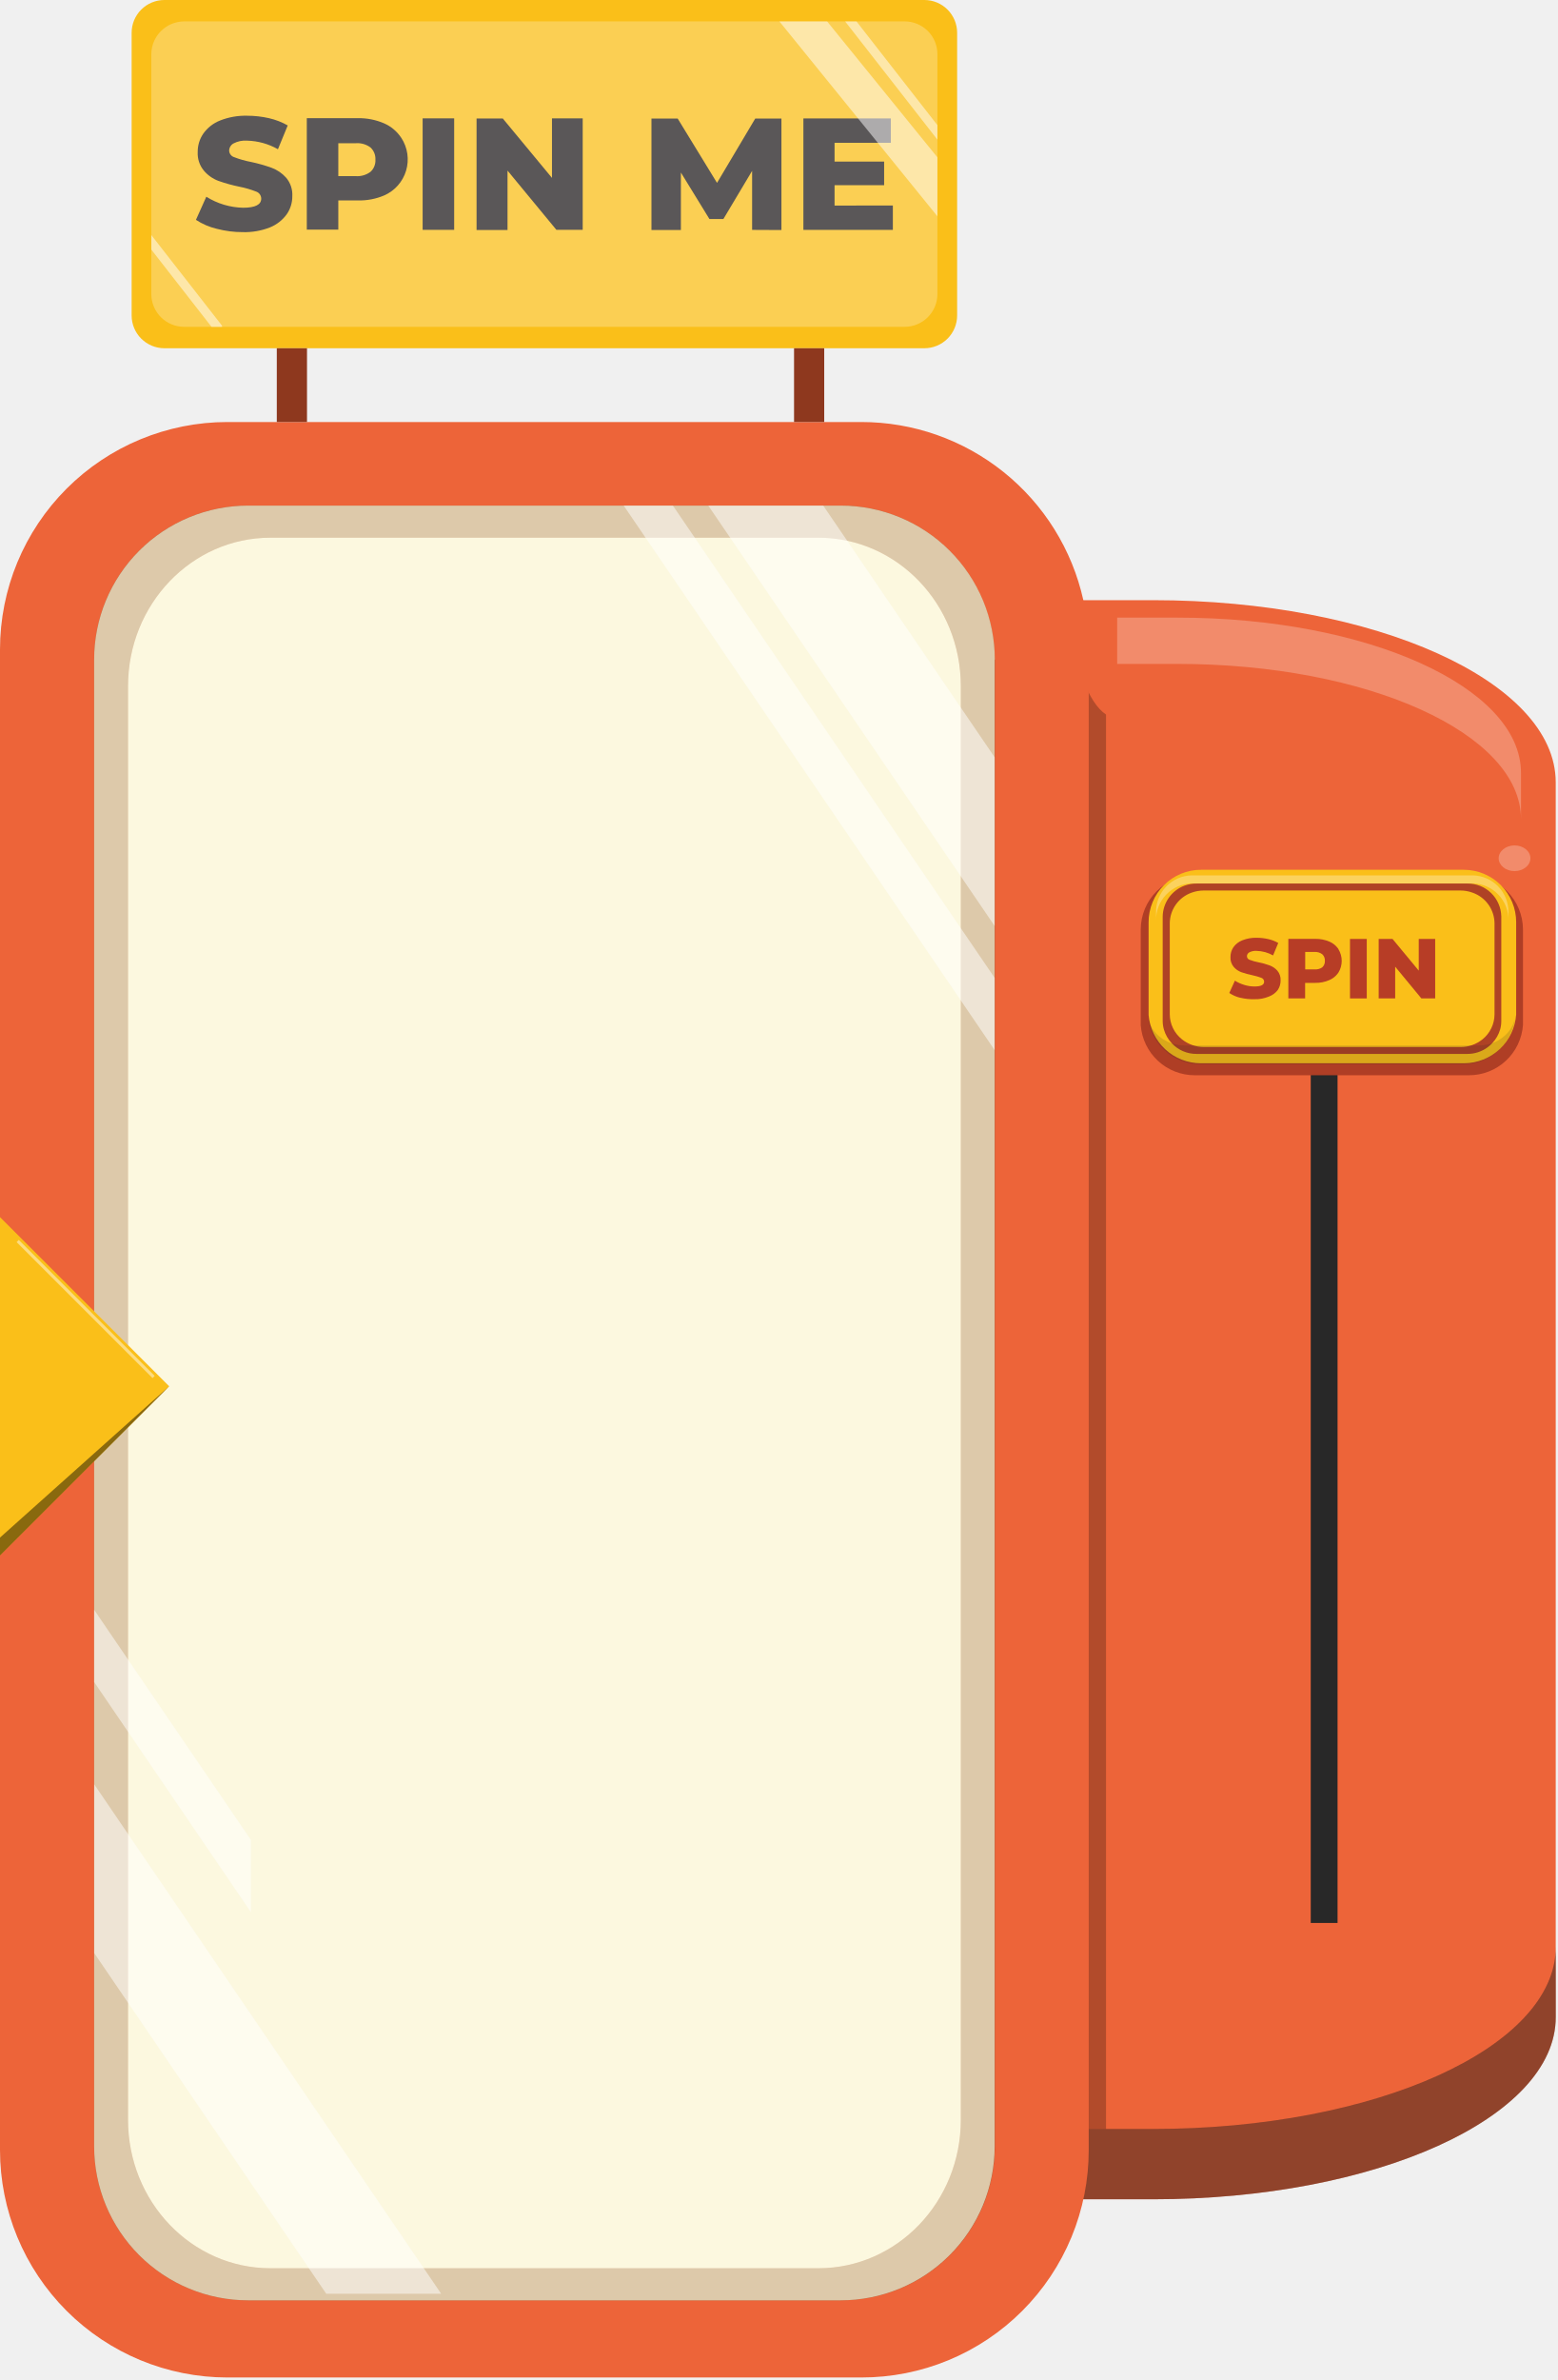
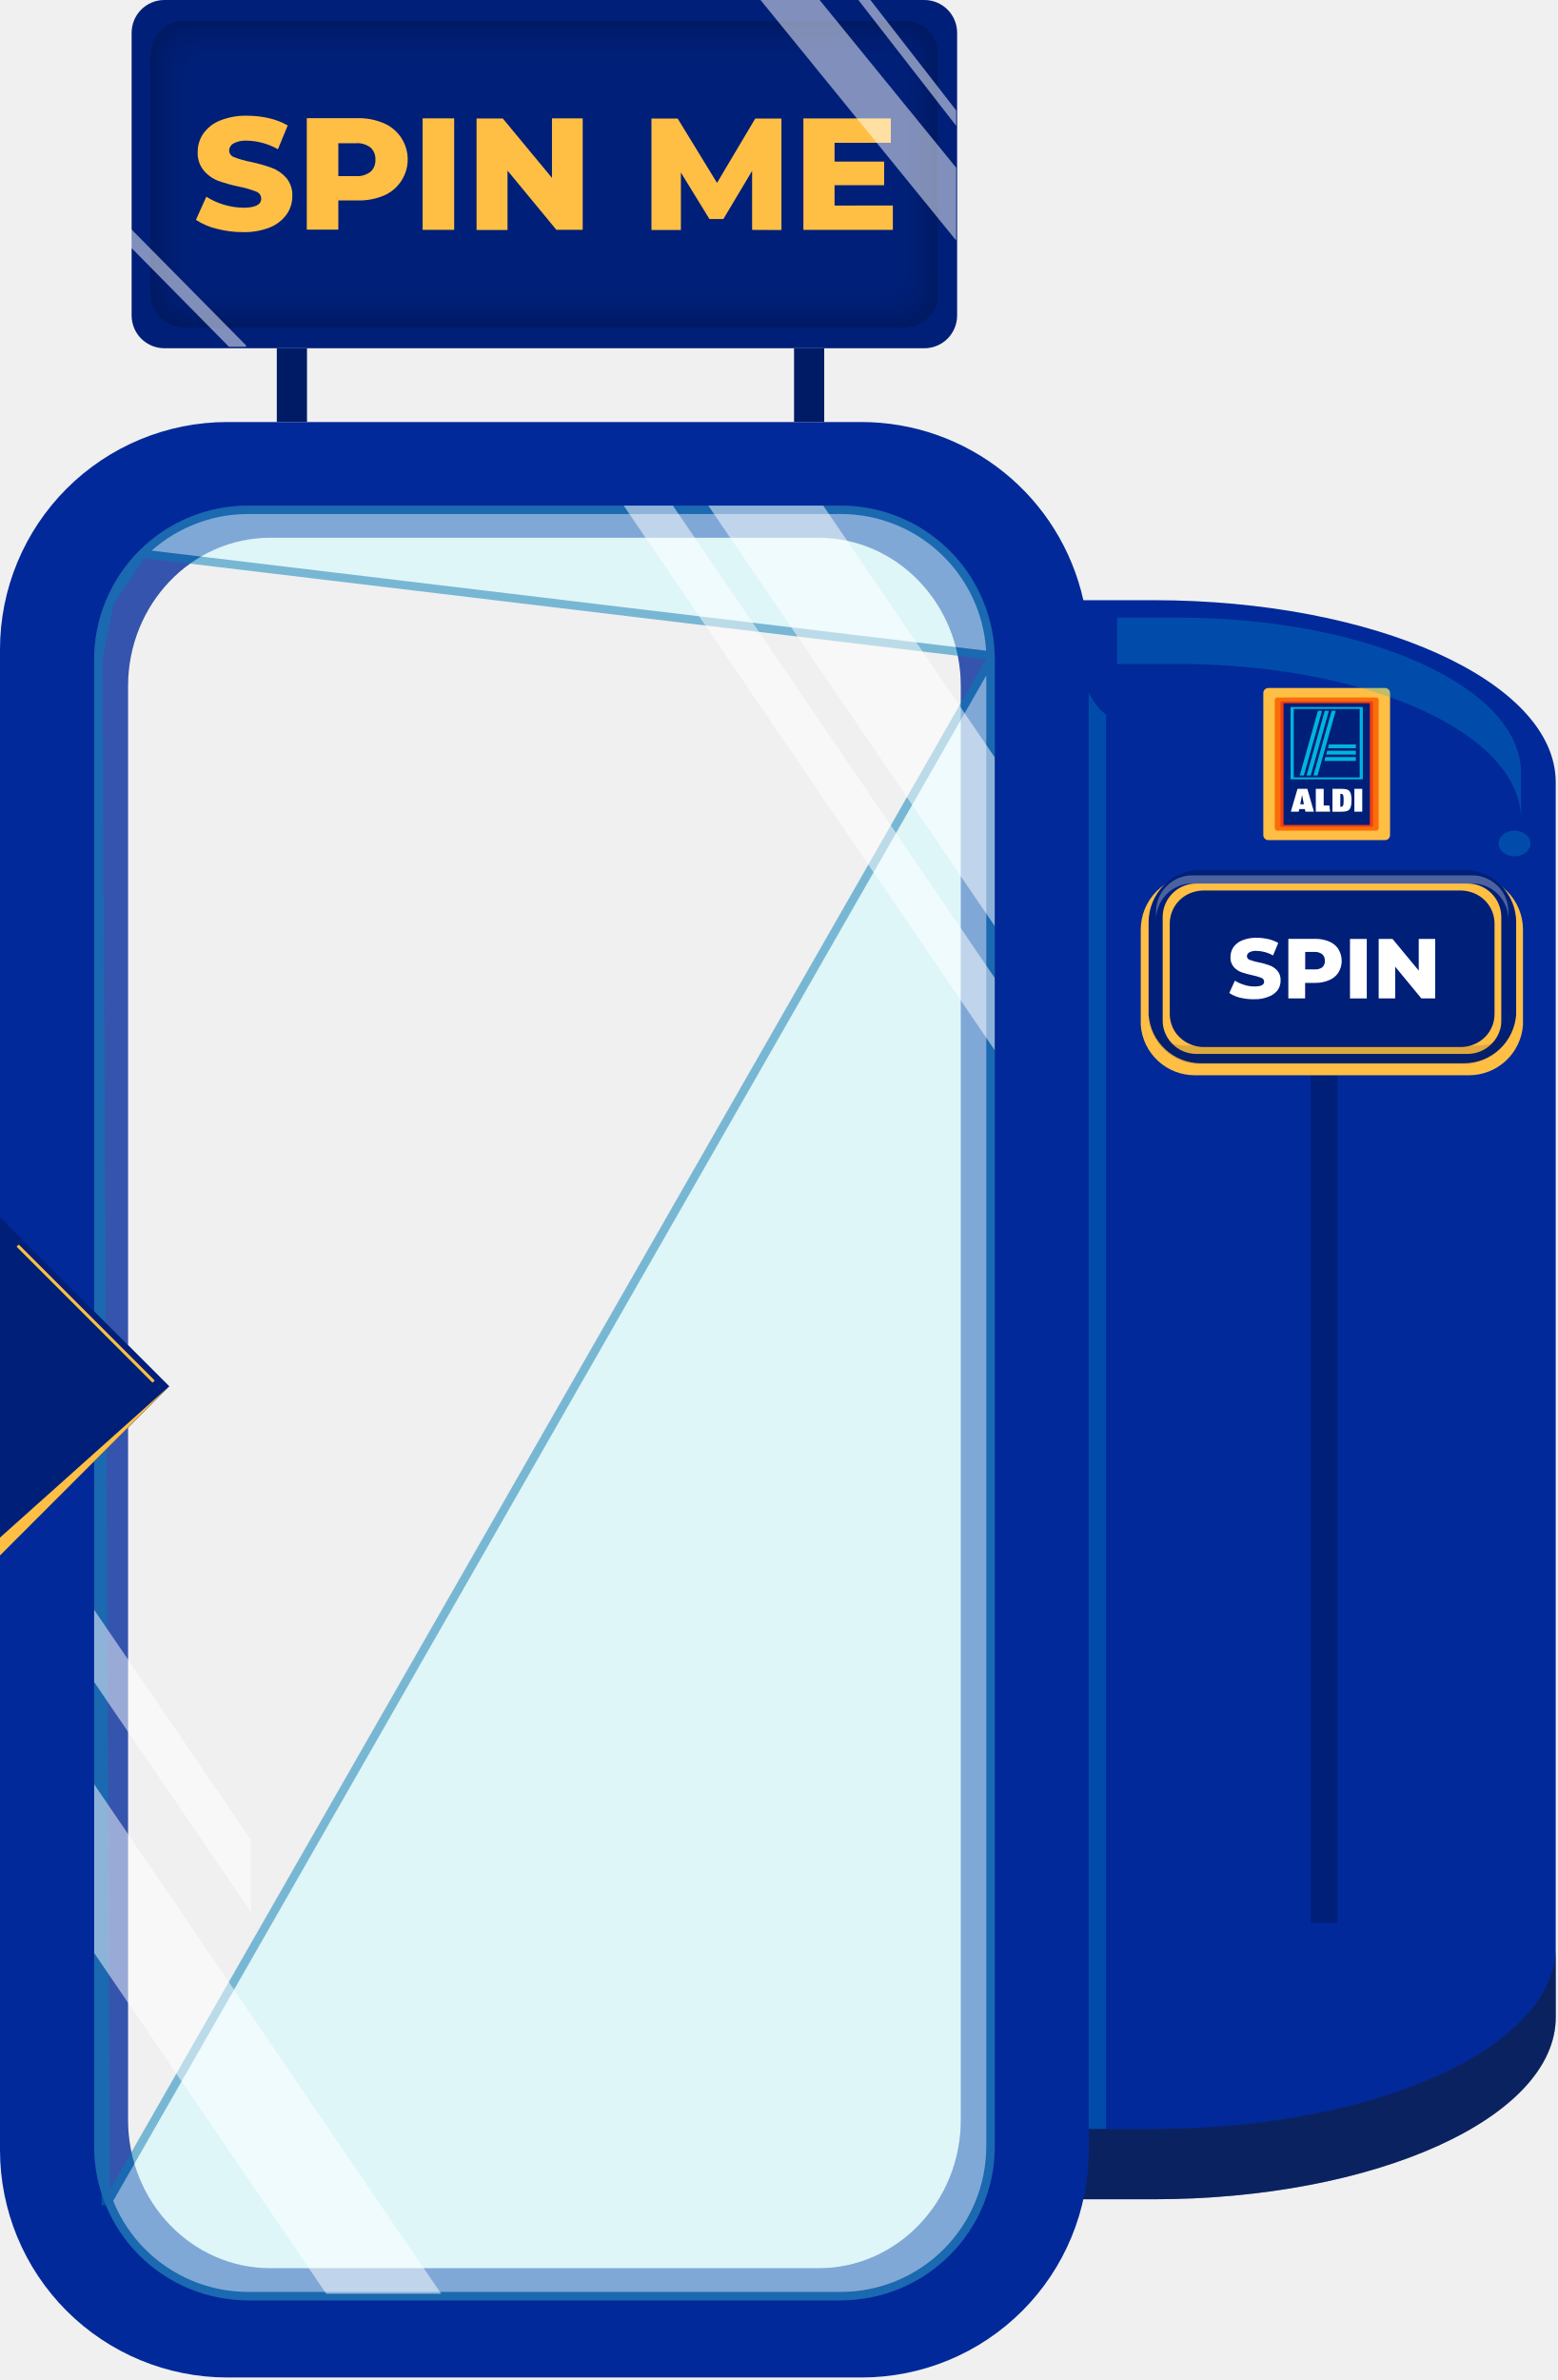
<svg xmlns="http://www.w3.org/2000/svg" width="557" height="851" viewBox="0 0 557 851" fill="none">
-   <g id="machine">
-     <path id="Vector" d="M387 214.6V786.38H412.32C491.9 786.38 556.42 757.23 556.42 721.27V279.71C556.42 243.71 491.9 214.6 412.32 214.6H387Z" fill="#ED6439" />
-     <path id="Vector 2" opacity="0.25" d="M395.58 761.24H387.19V242.66C389.53 248.88 392.39 253.4 395.58 255.49V761.24Z" fill="black" />
-     <path id="Vector 3" opacity="0.25" d="M544 276.33V292.89C544 262.24 489 237.39 421.19 237.39H399.57V220.84H421.14C488.94 220.84 544 245.67 544 276.33Z" fill="white" />
-     <path id="Vector 4" opacity="0.25" d="M556.44 696.13V721.27C556.44 757.27 491.92 786.38 412.34 786.38H387V761.24H412.32C491.92 761.24 556.44 732.1 556.44 696.13Z" fill="#181818" />
-     <path id="Vector 5" opacity="0.25" d="M556.44 696.13V721.27C556.44 757.27 491.92 786.38 412.34 786.38H387V761.24H412.32C491.92 761.24 556.44 732.1 556.44 696.13Z" fill="#181818" />
-     <path id="Vector 6" opacity="0.25" d="M541.69 311.48C544.83 311.48 547.37 309.42 547.37 306.88C547.37 304.34 544.83 302.29 541.69 302.29C538.55 302.29 536.02 304.35 536.02 306.88C536.02 309.41 538.56 311.48 541.69 311.48Z" fill="white" />
-     <path id="dropHeight" d="M478.39 313.38H468.8V687.58H478.39V313.38Z" fill="#282828" />
-     <g id="pull">
-       <path id="Vector 7" d="M544.71 332.31V365.14C544.72 365.303 544.72 365.467 544.71 365.63V366.47C544.37 371.369 542.179 375.955 538.582 379.297C534.985 382.64 530.251 384.489 525.34 384.47H427.34C422.455 384.482 417.746 382.645 414.158 379.328C410.571 376.012 408.371 371.461 408 366.59C408 366.18 408 365.76 408 365.35V332.35C408.004 329.803 408.51 327.282 409.489 324.931C410.467 322.58 411.9 320.445 413.705 318.648C415.509 316.851 417.65 315.427 420.005 314.458C422.36 313.489 424.883 312.993 427.43 313H525.32C530.449 313.005 535.367 315.04 539 318.66C542.633 322.28 544.686 327.191 544.71 332.32V332.31Z" fill="#AF3E25" />
-       <path id="Vector 8" d="M542.27 329.76V361.5C542.29 361.656 542.29 361.814 542.27 361.97V362.79C541.93 367.503 539.823 371.913 536.371 375.14C532.918 378.366 528.375 380.17 523.65 380.19H429.43C424.725 380.17 420.199 378.382 416.75 375.181C413.301 371.98 411.181 367.601 410.81 362.91C410.81 362.51 410.81 362.11 410.81 361.71V329.76C410.807 327.296 411.291 324.855 412.233 322.578C413.175 320.301 414.556 318.231 416.299 316.489C418.041 314.746 420.111 313.365 422.388 312.423C424.665 311.481 427.106 310.997 429.57 311H523.57C528.537 311.013 533.296 312.996 536.803 316.512C540.31 320.029 542.28 324.793 542.28 329.76H542.27Z" fill="#FABF19" />
-       <path id="Vector 9" d="M533.32 319.32C531.071 317.122 528.045 315.9 524.9 315.92H428.11C426.535 315.888 424.969 316.163 423.5 316.73C421.288 317.59 419.38 319.086 418.019 321.03C416.657 322.973 415.902 325.277 415.85 327.65V365.16C415.861 366.176 416.012 367.186 416.3 368.16C416.833 369.986 417.793 371.658 419.1 373.04C420.241 374.259 421.623 375.227 423.159 375.881C424.695 376.535 426.351 376.862 428.02 376.84H524.8C527.432 376.853 529.998 376.011 532.11 374.44C532.721 373.992 533.284 373.483 533.79 372.92C535.062 371.561 536 369.924 536.53 368.14C536.809 367.165 536.951 366.155 536.95 365.14V327.65C536.879 324.505 535.575 321.513 533.32 319.32V319.32ZM534.53 362.7C534.525 364.411 534.135 366.099 533.39 367.64C532.645 369.193 531.562 370.56 530.22 371.64C527.99 373.424 525.216 374.391 522.36 374.38H430.62C427.726 374.383 424.919 373.39 422.67 371.57C421.338 370.501 420.262 369.148 419.52 367.61C418.778 366.072 418.388 364.388 418.38 362.68V330.06C418.417 327.667 419.185 325.342 420.581 323.397C421.977 321.452 423.934 319.981 426.19 319.18C427.594 318.671 429.076 318.411 430.57 318.41H522.32C523.801 318.41 525.27 318.67 526.66 319.18C528.936 319.972 530.913 321.446 532.322 323.402C533.73 325.357 534.501 327.7 534.53 330.11V362.7Z" fill="#AF4225" />
-       <path id="Vector 10" opacity="0.3" d="M539.5 326.26V329.15C539.576 325.705 538.281 322.371 535.9 319.88C534.722 318.645 533.312 317.656 531.75 316.97C530.188 316.283 528.506 315.913 526.8 315.88H426.21C424.503 315.915 422.819 316.286 421.255 316.972C419.691 317.658 418.278 318.645 417.096 319.878C415.914 321.11 414.986 322.563 414.366 324.154C413.745 325.745 413.444 327.443 413.48 329.15V326.26C413.41 322.814 414.712 319.481 417.099 316.994C419.487 314.508 422.764 313.071 426.21 313H526.8C530.243 313.079 533.514 314.52 535.895 317.008C538.276 319.496 539.572 322.827 539.5 326.27V326.26Z" fill="white" />
-       <path id="Vector 11" opacity="0.15" d="M541.93 363.18C541.587 367.891 539.479 372.299 536.027 375.523C532.575 378.747 528.034 380.55 523.31 380.57H429.18C424.475 380.55 419.949 378.762 416.5 375.561C413.051 372.36 410.931 367.981 410.56 363.29C410.851 365.726 411.958 367.992 413.7 369.72C415.506 371.57 417.814 372.849 420.34 373.4C421.458 373.684 422.607 373.825 423.76 373.82H528.76C529.912 373.822 531.06 373.688 532.18 373.42C534.718 372.864 537.035 371.569 538.84 369.7C540.575 367.933 541.673 365.639 541.96 363.18H541.93Z" fill="#212121" />
-       <path id="Vector 12" d="M443.61 356.77C442.203 356.441 440.868 355.859 439.67 355.05L441.67 350.65C442.7 351.298 443.814 351.803 444.98 352.15C446.176 352.533 447.424 352.729 448.68 352.73C451.03 352.73 452.13 352.15 452.13 351C452.123 350.698 452.025 350.406 451.85 350.16C451.673 349.917 451.425 349.735 451.14 349.64C450.114 349.247 449.057 348.94 447.98 348.72C446.622 348.448 445.286 348.08 443.98 347.62C442.92 347.231 441.976 346.577 441.24 345.72C440.423 344.74 440.011 343.484 440.09 342.21C440.076 340.957 440.442 339.73 441.14 338.69C441.934 337.578 443.036 336.723 444.31 336.23C445.955 335.571 447.719 335.258 449.49 335.31C450.87 335.316 452.245 335.474 453.59 335.78C454.85 336.061 456.06 336.529 457.18 337.17L455.33 341.62C453.518 340.597 451.48 340.04 449.4 340C448.5 339.937 447.6 340.124 446.8 340.54C446.554 340.679 446.348 340.879 446.2 341.12C446.058 341.363 445.982 341.639 445.98 341.92C445.987 342.205 446.081 342.481 446.25 342.71C446.428 342.935 446.668 343.102 446.94 343.19C447.958 343.581 449.009 343.878 450.08 344.08C451.44 344.341 452.778 344.709 454.08 345.18C455.14 345.577 456.089 346.222 456.85 347.06C457.674 348.037 458.093 349.293 458.02 350.57C458.037 351.79 457.681 352.987 457 354C456.184 355.071 455.076 355.883 453.81 356.34C452.187 357.015 450.437 357.336 448.68 357.28C446.998 357.324 445.318 357.153 443.68 356.77H443.61Z" fill="#B73D26" />
-       <path id="Vector 13" d="M478.76 339.44C478.64 339.26 478.52 339.09 478.39 338.92C477.631 337.946 476.636 337.182 475.5 336.7C473.921 336.022 472.218 335.681 470.5 335.7H460.79V357H466.79V351.44H470.45C472.169 351.472 473.875 351.131 475.45 350.44C476.583 349.962 477.577 349.205 478.34 348.24C478.472 348.08 478.596 347.913 478.71 347.74C479.473 346.487 479.877 345.047 479.877 343.58C479.877 342.113 479.473 340.673 478.71 339.42L478.76 339.44ZM473.65 344.82C473.49 345.227 473.24 345.592 472.92 345.89C472.115 346.443 471.143 346.698 470.17 346.61H466.82V340.38H470.13C471.128 340.311 472.118 340.602 472.92 341.2C473.243 341.496 473.492 341.862 473.65 342.27C473.809 342.674 473.881 343.107 473.86 343.54C473.892 343.977 473.82 344.416 473.65 344.82V344.82Z" fill="#B73D26" />
-       <path id="Vector 14" d="M482.84 335.73H488.84V357H482.84V335.73Z" fill="#B73D26" />
-       <path id="Vector 15" d="M513.31 335.73V357H508.37L499 345.65V357H493.1V335.73H498.05L507.43 347.06V335.73H513.31Z" fill="#B73D26" />
+   <g id="Frame 4">
+     <g id="machine">
+       <path id="Vector" d="M387 214.6V786.38H412.32C491.9 786.38 556.42 757.23 556.42 721.27V279.71C556.42 243.71 491.9 214.6 412.32 214.6H387Z" fill="#022999" />
+       <g id="Group 71">
+         <path id="Vector_2" d="M451.834 247.808C451.834 246.814 452.648 246 453.642 246H495.359C496.367 246 497.167 246.814 497.167 247.808V298.592C497.167 299.599 496.354 300.4 495.359 300.4H453.642C452.635 300.4 451.834 299.586 451.834 298.592V247.808Z" fill="#FFBF45" />
+         <path id="Vector_3" d="M455.914 250.314C455.914 249.81 456.314 249.41 456.818 249.41H492.194C492.697 249.41 493.098 249.81 493.098 250.314V296.112C493.098 296.616 492.697 297.016 492.194 297.016H456.818C456.314 297.016 455.914 296.616 455.914 296.112V250.314Z" fill="#FA6E0A" />
+         <path id="Vector_4" d="M457.955 251.218C457.955 250.973 458.162 250.766 458.407 250.766H490.605C490.851 250.766 491.057 250.973 491.057 251.218V295.208C491.057 295.453 490.851 295.66 490.605 295.66H458.407C458.162 295.66 457.955 295.453 457.955 295.208V251.218Z" fill="#F03D14" />
+         <path id="Vector_5" d="M459.091 251.67C459.091 251.541 459.194 251.437 459.324 251.437H489.701C489.83 251.437 489.933 251.541 489.933 251.67V294.743C489.933 294.872 489.83 294.975 489.701 294.975H459.311C459.181 294.975 459.078 294.872 459.078 294.743V251.67H459.091Z" fill="#001F78" />
+         <path id="Vector_6" d="M487.428 252.806H461.584V278.65H487.428V252.806Z" fill="#00B5DB" />
+         <path id="Vector_7" d="M486.304 253.478H462.721V277.966H486.304V253.478Z" fill="#001F78" />
+         <path id="Vector_8" d="M487.223 282.047H484.407V290.235H487.223V282.047ZM480.558 286.141C480.558 287.717 480.519 288.466 479.615 288.466H479.383V283.842H479.615C480.519 283.829 480.558 284.591 480.558 286.141ZM483.387 286.141C483.387 282.163 482.043 282.06 479.189 282.06H476.567V290.248H479.189C482.056 290.235 483.387 290.119 483.387 286.141ZM475.728 290.235L475.457 288.014H473.429V282.047H470.613V290.235H475.728ZM469.942 290.235L467.578 282.047H464.078L461.676 290.235H464.491L464.711 289.293H466.687L466.919 290.235H469.942ZM466.351 287.562H465.047L465.692 284.243L466.351 287.562Z" fill="white" />
+         <path id="Vector_9" d="M471.233 277.294H469.773L476.27 254.162H477.742L471.233 277.294Z" fill="#00B5DB" />
+         <path id="Vector_10" d="M468.793 277.294H467.32L473.817 254.162H475.289L468.793 277.294Z" fill="#00B5DB" />
+         <path id="Vector_11" d="M466.338 277.294H464.865L471.375 254.162H472.847L466.338 277.294Z" fill="#00B5DB" />
+         <path id="Vector_12" d="M474.307 269.803L474.694 268.447H484.936V269.803H474.307Z" fill="#00B5DB" />
+         <path id="Vector_13" d="M474.953 267.543L475.328 266.174H484.937V267.543H474.953Z" fill="#00B5DB" />
+         <path id="Vector_14" d="M473.674 272.076L474.048 270.707H484.936V272.076H473.674Z" fill="#00B5DB" />
+       </g>
+       <path id="Vector 2" opacity="0.25" d="M395.579 761.24H387.189V242.66C389.529 248.88 392.389 253.4 395.579 255.49V761.24Z" fill="#00B5DB" />
+       <path id="Vector 3" opacity="0.25" d="M544 276.33V292.89C544 262.24 489 237.39 421.19 237.39H399.57V220.84H421.14C488.94 220.84 544 245.67 544 276.33Z" fill="#00B5DB" />
+       <path id="Vector 4" opacity="0.25" d="M556.44 696.13V721.27C556.44 757.27 491.92 786.38 412.34 786.38H387V761.24H412.32C491.92 761.24 556.44 732.1 556.44 696.13Z" fill="#181818" />
+       <path id="Vector 5" opacity="0.25" d="M556.44 696.13V721.27C556.44 757.27 491.92 786.38 412.34 786.38H387V761.24H412.32C491.92 761.24 556.44 732.1 556.44 696.13Z" fill="#181818" />
+       <path id="Vector 6" opacity="0.25" d="M541.69 306.19C544.83 306.19 547.37 304.13 547.37 301.59C547.37 299.05 544.83 297 541.69 297C538.55 297 536.02 299.06 536.02 301.59C536.02 304.12 538.56 306.19 541.69 306.19Z" fill="#00B5DB" />
+       <path id="dropHeight" d="M478.391 313.38H468.801V687.58H478.391V313.38Z" fill="#001F78" />
+       <g id="pull">
+         <path id="Vector 7" d="M544.71 332.31V365.14C544.72 365.303 544.72 365.467 544.71 365.63V366.47C544.37 371.369 542.179 375.955 538.582 379.297C534.985 382.64 530.251 384.489 525.34 384.47H427.34C422.455 384.482 417.746 382.645 414.158 379.328C410.571 376.012 408.371 371.461 408 366.59C408 366.18 408 365.76 408 365.35V332.35C408.004 329.803 408.51 327.282 409.489 324.931C410.467 322.58 411.9 320.445 413.705 318.648C415.509 316.851 417.65 315.427 420.005 314.458C422.36 313.489 424.883 312.993 427.43 313H525.32C530.449 313.005 535.367 315.04 539 318.66C542.633 322.28 544.686 327.191 544.71 332.32V332.31Z" fill="#FFBF45" />
+         <path id="Vector 8" d="M542.271 329.76V361.5C542.291 361.656 542.291 361.814 542.271 361.97V362.79C541.931 367.503 539.824 371.913 536.372 375.14C532.919 378.366 528.376 380.17 523.651 380.19H429.431C424.726 380.17 420.2 378.382 416.751 375.181C413.302 371.98 411.182 367.601 410.811 362.91C410.811 362.51 410.811 362.11 410.811 361.71V329.76C410.808 327.296 411.292 324.855 412.234 322.578C413.176 320.301 414.557 318.231 416.3 316.489C418.042 314.746 420.112 313.365 422.389 312.423C424.666 311.481 427.107 310.997 429.571 311H523.571C528.538 311.013 533.297 312.996 536.804 316.512C540.311 320.029 542.281 324.793 542.281 329.76H542.271Z" fill="#001F78" />
+         <path id="Vector 9" d="M533.32 319.32C531.071 317.122 528.045 315.9 524.9 315.92H428.11C426.535 315.888 424.969 316.163 423.5 316.73C421.288 317.59 419.38 319.086 418.019 321.03C416.657 322.973 415.902 325.277 415.85 327.65V365.16C415.861 366.176 416.012 367.186 416.3 368.16C416.833 369.986 417.793 371.658 419.1 373.04C420.241 374.259 421.623 375.227 423.159 375.881C424.695 376.535 426.351 376.862 428.02 376.84H524.8C527.432 376.853 529.998 376.011 532.11 374.44C532.721 373.992 533.284 373.483 533.79 372.92C535.062 371.561 536 369.924 536.53 368.14C536.809 367.165 536.951 366.155 536.95 365.14V327.65C536.879 324.505 535.575 321.513 533.32 319.32ZM534.53 362.7C534.525 364.411 534.135 366.099 533.39 367.64C532.645 369.193 531.562 370.56 530.22 371.64C527.99 373.424 525.216 374.391 522.36 374.38H430.62C427.726 374.383 424.919 373.39 422.67 371.57C421.338 370.501 420.262 369.148 419.52 367.61C418.778 366.072 418.388 364.388 418.38 362.68V330.06C418.417 327.667 419.185 325.342 420.581 323.397C421.977 321.452 423.934 319.981 426.19 319.18C427.594 318.671 429.076 318.411 430.57 318.41H522.32C523.801 318.41 525.27 318.67 526.66 319.18C528.936 319.972 530.913 321.446 532.322 323.402C533.73 325.357 534.501 327.7 534.53 330.11V362.7Z" fill="#FFBF45" />
+         <path id="Vector 10" opacity="0.3" d="M539.499 326.26V329.15C539.575 325.705 538.28 322.371 535.899 319.88C534.721 318.645 533.311 317.656 531.749 316.97C530.187 316.283 528.505 315.913 526.799 315.88H426.209C424.502 315.915 422.818 316.286 421.254 316.972C419.69 317.658 418.277 318.645 417.095 319.878C415.913 321.11 414.985 322.563 414.365 324.154C413.744 325.745 413.443 327.443 413.479 329.15V326.26C413.409 322.814 414.711 319.481 417.098 316.994C419.486 314.508 422.763 313.071 426.209 313H526.799C530.242 313.079 533.513 314.52 535.894 317.008C538.275 319.496 539.571 322.827 539.499 326.27V326.26Z" fill="white" />
+         <path id="Vector 11" opacity="0.15" d="M541.931 363.18C541.588 367.891 539.48 372.299 536.028 375.523C532.576 378.747 528.035 380.55 523.311 380.57H429.181C424.476 380.55 419.95 378.762 416.501 375.561C413.052 372.36 410.932 367.981 410.561 363.29C410.852 365.726 411.959 367.992 413.701 369.72C415.507 371.57 417.815 372.849 420.341 373.4C421.459 373.684 422.608 373.825 423.761 373.82H528.761C529.913 373.822 531.061 373.688 532.181 373.42C534.719 372.864 537.036 371.569 538.841 369.7C540.576 367.933 541.674 365.639 541.961 363.18H541.931Z" fill="#212121" />
+         <path id="Vector 12" d="M443.61 356.77C442.203 356.441 440.868 355.859 439.67 355.05L441.67 350.65C442.7 351.298 443.814 351.803 444.98 352.15C446.176 352.533 447.424 352.729 448.68 352.73C451.03 352.73 452.13 352.15 452.13 351C452.123 350.698 452.025 350.406 451.85 350.16C451.673 349.917 451.425 349.735 451.14 349.64C450.114 349.247 449.057 348.94 447.98 348.72C446.622 348.448 445.286 348.08 443.98 347.62C442.92 347.231 441.976 346.577 441.24 345.72C440.423 344.74 440.011 343.484 440.09 342.21C440.076 340.957 440.442 339.73 441.14 338.69C441.934 337.578 443.036 336.723 444.31 336.23C445.955 335.571 447.719 335.258 449.49 335.31C450.87 335.316 452.245 335.474 453.59 335.78C454.85 336.061 456.06 336.529 457.18 337.17L455.33 341.62C453.518 340.597 451.48 340.04 449.4 340C448.5 339.937 447.6 340.124 446.8 340.54C446.554 340.679 446.348 340.879 446.2 341.12C446.058 341.363 445.982 341.639 445.98 341.92C445.987 342.205 446.081 342.481 446.25 342.71C446.428 342.935 446.668 343.102 446.94 343.19C447.958 343.581 449.009 343.878 450.08 344.08C451.44 344.341 452.778 344.709 454.08 345.18C455.14 345.577 456.089 346.222 456.85 347.06C457.674 348.037 458.093 349.293 458.02 350.57C458.037 351.79 457.681 352.987 457 354C456.184 355.071 455.076 355.883 453.81 356.34C452.187 357.015 450.437 357.336 448.68 357.28C446.998 357.324 445.318 357.153 443.68 356.77H443.61Z" fill="white" />
+         <path id="Vector 13" d="M478.759 339.44C478.639 339.26 478.519 339.09 478.389 338.92C477.63 337.946 476.635 337.182 475.499 336.7C473.92 336.022 472.217 335.681 470.499 335.7H460.789V357H466.789V351.44H470.449C472.168 351.472 473.874 351.131 475.449 350.44C476.582 349.962 477.576 349.205 478.339 348.24C478.471 348.08 478.595 347.913 478.709 347.74C479.472 346.487 479.876 345.047 479.876 343.58C479.876 342.113 479.472 340.673 478.709 339.42L478.759 339.44ZM473.649 344.82C473.489 345.227 473.239 345.592 472.919 345.89C472.114 346.443 471.142 346.698 470.169 346.61H466.819V340.38H470.129C471.127 340.311 472.117 340.602 472.919 341.2C473.242 341.496 473.491 341.862 473.649 342.27C473.808 342.674 473.88 343.107 473.859 343.54C473.891 343.977 473.819 344.416 473.649 344.82Z" fill="white" />
+         <path id="Vector 14" d="M482.84 335.73H488.84V357H482.84V335.73Z" fill="white" />
+         <path id="Vector 15" d="M513.31 335.73V357H508.37L499 345.65V357H493.1V335.73H498.05L507.43 347.06V335.73H513.31Z" fill="white" />
+       </g>
+       <path id="Vector_2_2" d="M387.47 214.6C383.454 196.533 373.398 180.375 358.96 168.793C344.523 157.212 326.568 150.9 308.06 150.9H81.34C59.769 150.9 39.081 159.468 23.828 174.72C8.574 189.972 0.003 210.659 0 232.23V768.77C0.003 790.341 8.574 811.028 23.828 826.28C39.081 841.532 59.769 850.1 81.34 850.1H308.06C318.744 850.113 329.326 848.018 339.199 843.936C349.073 839.853 358.044 833.863 365.598 826.308C373.153 818.754 379.143 809.783 383.226 799.909C387.308 790.036 389.403 779.454 389.39 768.77V232.23C389.395 226.301 388.751 220.389 387.47 214.6ZM343.65 757.94C343.65 787.29 320.86 811.04 292.72 811.04H96.72C68.58 811.04 45.79 787.29 45.79 757.94V510.39L60.49 495.69L45.79 481V245.36C45.79 216.03 68.6 192.26 96.72 192.26H292.72C320.86 192.26 343.65 216.03 343.65 245.36V757.94Z" fill="#022999" />
+       <path id="Vector 17" opacity="0.2" d="M351.562 214.79C347.403 204.722 340.348 196.116 331.291 190.063C322.235 184.01 311.585 180.783 300.692 180.79H88.742C81.509 180.79 74.347 182.215 67.665 184.983C60.983 187.751 54.912 191.808 49.798 196.923C44.684 202.038 40.628 208.11 37.861 214.793C35.094 221.475 33.671 228.637 33.672 235.87V767.43C33.671 774.663 35.094 781.825 37.861 788.507C40.628 795.19 44.684 801.262 49.798 806.377C54.912 811.492 60.983 815.549 67.665 818.317C74.347 821.085 81.509 822.51 88.742 822.51H300.742C307.974 822.509 315.135 821.083 321.816 818.314C328.497 815.545 334.567 811.488 339.679 806.373C344.792 801.259 348.848 795.187 351.614 788.505C354.38 781.823 355.803 774.662 355.802 767.43V235.87C355.789 228.633 354.349 221.469 351.562 214.79ZM343.652 757.94C343.652 787.29 320.862 811.04 292.722 811.04H96.722C68.582 811.04 45.792 787.29 45.792 757.94V245.36C45.792 216.03 68.602 192.26 96.722 192.26H292.722C320.862 192.26 343.652 216.03 343.652 245.36V757.94Z" fill="white" />
+       <g id="spinCont">
+         <path id="glass" opacity="0.5" d="M354.252 234.37H354.281C354.099 227.846 352.727 221.407 350.228 215.369C347.537 208.869 343.592 202.962 338.618 197.988L338.618 197.987C333.645 193.012 327.741 189.065 321.242 186.372C314.743 183.678 307.777 182.291 300.742 182.29H88.742C81.706 182.29 74.739 183.676 68.239 186.369L67.665 184.983L68.239 186.369C61.739 189.061 55.833 193.008 50.859 197.984L354.252 234.37ZM354.252 234.37V235.87M354.252 234.37V235.87M354.252 235.87V767.43C354.253 774.465 352.869 781.431 350.178 787.931C347.487 794.431 343.542 800.338 338.569 805.313C333.595 810.288 327.691 814.235 321.192 816.928C314.693 819.622 307.727 821.009 300.692 821.01H88.742C81.706 821.01 74.739 819.624 68.239 816.931C61.739 814.239 55.833 810.292 50.859 805.317C45.884 800.341 41.938 794.434 39.247 787.933L37.863 788.506M354.252 235.87L37.863 788.506M37.863 788.506L39.247 787.933C36.555 781.433 35.171 774.466 35.172 767.43L35.172 235.87L35.172 235.87M37.863 788.506L35.172 235.87M35.172 235.87C35.171 228.834 36.555 221.867 39.247 215.367L39.247 215.367M35.172 235.87L39.247 215.367M39.247 215.367C41.938 208.866 45.884 202.959 50.859 197.984L39.247 215.367Z" fill="#CBFCFF" stroke="#007DB6" stroke-width="3" />
+         <path id="Vector 18" opacity="0.5" d="M355.752 270.78V331.1L253.332 180.79H294.442L355.752 270.78Z" fill="white" />
+         <path id="Vector 19" opacity="0.5" d="M157.791 820.16H116.691L33.691 698.34V638L157.791 820.16Z" fill="white" />
+         <path id="Vector 20" opacity="0.5" d="M355.752 349.65V375.49L223.072 180.79H240.672L355.752 349.65Z" fill="white" />
+         <path id="Vector 21" opacity="0.5" d="M89.732 657.87V683.71L33.672 601.43V575.6L89.732 657.87Z" fill="white" />
+       </g>
+       <g id="pointer">
+         <path id="Vector_3_2" d="M60.49 495.69L0 556.18V435.2L60.49 495.69Z" fill="#001F78" />
+         <path id="Vector_4_2" d="M60.49 495.69L0 556.18V549.78L33.67 519.67L45.79 508.83L60.49 495.69Z" fill="#FFBF45" />
+         <path id="Vector 24" d="M54.561 494.4L55.341 493.62L6.721 445L5.941 445.78L54.561 494.4Z" fill="#FFBF45" />
+       </g>
+       <path id="Vector 25" d="M330.608 0H58.798C55.69 0 52.709 1.235 50.511 3.433C48.313 5.631 47.078 8.612 47.078 11.72V112.8C47.078 115.908 48.313 118.889 50.511 121.087C52.709 123.285 55.69 124.52 58.798 124.52H330.608C333.716 124.52 336.697 123.285 338.895 121.087C341.093 118.889 342.328 115.908 342.328 112.8V11.72C342.328 8.612 341.093 5.631 338.895 3.433C336.697 1.235 333.716 0 330.608 0Z" fill="#001F78" />
+       <g id="Vector 34" filter="url(#filter0_i_420_1952)">
+         <path d="M335.281 19.41V105.13C335.278 108.238 334.043 111.219 331.846 113.418C329.649 115.617 326.669 116.855 323.561 116.86H65.841C62.732 116.857 59.751 115.62 57.553 113.421C55.356 111.221 54.121 108.239 54.121 105.13V19.41C54.12 17.673 54.506 15.957 55.252 14.388C55.997 12.819 57.083 11.436 58.431 10.34C59.26 9.65 60.182 9.081 61.171 8.65C62.651 8.005 64.246 7.664 65.861 7.65H323.561C326.669 7.653 329.648 8.888 331.845 11.086C334.043 13.283 335.278 16.262 335.281 19.37V19.41Z" fill="#001F78" />
+       </g>
+       <path id="Vector 26" d="M109.8 124.52H99V150.9H109.8V124.52Z" fill="#001B66" />
+       <path id="Vector 27" d="M294.79 124.52H284V150.9H294.79V124.52Z" fill="#001B66" />
+       <g id="blink">
+         <path id="Vector 28" d="M77.49 81.8C74.853 81.177 72.345 80.098 70.08 78.61L73.79 70.34C77.736 72.82 82.281 74.182 86.94 74.28C91.28 74.28 93.43 73.18 93.43 71.02C93.426 70.458 93.246 69.91 92.913 69.457C92.581 69.002 92.115 68.664 91.58 68.49C89.637 67.729 87.629 67.147 85.58 66.75C83.031 66.23 80.522 65.531 78.07 64.66C76.047 63.895 74.256 62.621 72.87 60.96C71.352 59.103 70.582 56.746 70.71 54.35C70.686 52.007 71.384 49.712 72.71 47.78C74.209 45.664 76.295 44.034 78.71 43.09C81.798 41.871 85.101 41.289 88.42 41.38C91.031 41.38 93.634 41.672 96.18 42.25C98.538 42.783 100.806 43.659 102.91 44.85L99.41 53.36C96.052 51.448 92.273 50.394 88.41 50.29C86.715 50.157 85.017 50.504 83.51 51.29C83.048 51.545 82.662 51.918 82.39 52.37C82.114 52.822 81.966 53.34 81.96 53.87C81.984 54.402 82.173 54.913 82.501 55.333C82.829 55.752 83.28 56.059 83.79 56.21C85.688 56.945 87.65 57.504 89.65 57.88C92.2 58.412 94.709 59.12 97.16 60C99.15 60.739 100.928 61.955 102.34 63.54C103.891 65.374 104.681 67.732 104.55 70.13C104.575 72.449 103.876 74.718 102.55 76.62C101.031 78.717 98.951 80.342 96.55 81.31C93.477 82.518 90.191 83.092 86.89 83C83.718 83.011 80.558 82.608 77.49 81.8Z" fill="#FFBF45" />
+         <path id="Vector 29" d="M143.52 49.29C142.017 47 139.88 45.197 137.37 44.1C134.403 42.825 131.199 42.195 127.97 42.25H109.73V82.11H121V71.67H128C131.218 71.749 134.415 71.142 137.38 69.89C139.257 69.073 140.934 67.856 142.292 66.324C143.65 64.792 144.657 62.981 145.243 61.02C145.829 59.058 145.979 56.991 145.683 54.965C145.387 52.939 144.652 51.002 143.53 49.29H143.52ZM133.89 59.43C133.593 60.193 133.124 60.878 132.52 61.43C131.018 62.555 129.163 63.105 127.29 62.98H121V51.21H127.28C129.149 51.071 131.006 51.611 132.51 52.73C133.103 53.281 133.568 53.955 133.872 54.705C134.176 55.454 134.312 56.262 134.27 57.07C134.319 57.875 134.189 58.681 133.89 59.43Z" fill="#FFBF45" />
+         <path id="Vector 30" d="M151.16 42.32H162.44V82.18H151.16V42.32Z" fill="#FFBF45" />
+         <path id="Vector 31" d="M208.409 42.32V82.18H198.999L181.519 61V82.23H170.449V42.37H179.829L197.419 63.61V42.32H208.409Z" fill="#FFBF45" />
+         <path id="Vector 32" d="M269 82.2V61.1L258.73 78.31H253.73L243.53 61.69V82.25H233V42.39H242.38L256.45 65.39L270.12 42.39H279.49V82.25L269 82.2Z" fill="#FFBF45" />
+         <path id="Vector 33" d="M319.34 73.48V82.2H287.34V42.34H318.62V51.07H298.49V57.77H316.22V66.21H298.49V73.5L319.34 73.48Z" fill="#FFBF45" />
+       </g>
+       <path id="Vector 35" opacity="0.5" d="M342 39.485V45L307 0H311.306L342 39.485Z" fill="white" />
+       <path id="Vector 36" opacity="0.5" d="M88 124V123.488L47 82V88.644L81.888 124H88Z" fill="white" />
+       <path id="Vector 37" opacity="0.5" d="M342 59.983V86L272 0H293.145L342 59.983Z" fill="white" />
    </g>
-     <path id="Vector_2" d="M387.47 214.6C383.454 196.533 373.398 180.375 358.96 168.793C344.523 157.212 326.568 150.9 308.06 150.9H81.34C59.769 150.9 39.081 159.468 23.828 174.72C8.574 189.972 0.003 210.659 0 232.23L0 768.77C0.003 790.341 8.574 811.028 23.828 826.28C39.081 841.532 59.769 850.1 81.34 850.1H308.06C318.744 850.113 329.326 848.018 339.199 843.936C349.073 839.853 358.044 833.863 365.598 826.308C373.153 818.754 379.143 809.783 383.226 799.909C387.308 790.036 389.403 779.454 389.39 768.77V232.23C389.395 226.301 388.751 220.389 387.47 214.6ZM343.65 757.94C343.65 787.29 320.86 811.04 292.72 811.04H96.72C68.58 811.04 45.79 787.29 45.79 757.94V510.39L60.49 495.69L45.79 481V245.36C45.79 216.03 68.6 192.26 96.72 192.26H292.72C320.86 192.26 343.65 216.03 343.65 245.36V757.94Z" fill="#ED6439" />
-     <path id="Vector 17" opacity="0.5" d="M351.56 214.79C347.401 204.722 340.346 196.116 331.289 190.063C322.233 184.01 311.583 180.783 300.69 180.79H88.74C81.507 180.79 74.345 182.215 67.663 184.983C60.981 187.751 54.91 191.808 49.796 196.923C44.682 202.038 40.626 208.11 37.859 214.793C35.092 221.475 33.669 228.637 33.67 235.87V767.43C33.669 774.663 35.092 781.825 37.859 788.507C40.626 795.19 44.682 801.262 49.796 806.377C54.91 811.492 60.981 815.549 67.663 818.317C74.345 821.085 81.507 822.51 88.74 822.51H300.74C307.972 822.509 315.133 821.083 321.814 818.314C328.495 815.545 334.565 811.488 339.677 806.373C344.79 801.259 348.846 795.187 351.612 788.505C354.378 781.823 355.801 774.662 355.8 767.43V235.87C355.787 228.633 354.347 221.469 351.56 214.79V214.79ZM343.65 757.94C343.65 787.29 320.86 811.04 292.72 811.04H96.72C68.58 811.04 45.79 787.29 45.79 757.94V245.36C45.79 216.03 68.6 192.26 96.72 192.26H292.72C320.86 192.26 343.65 216.03 343.65 245.36V757.94Z" fill="black" />
-     <g id="spinCont">
-       <path id="glass" opacity="0.5" d="M355.75 235.87V767.43C355.751 774.662 354.328 781.823 351.562 788.505C348.796 795.187 344.74 801.259 339.628 806.373C334.515 811.488 328.445 815.545 321.764 818.314C315.083 821.083 307.922 822.509 300.69 822.51H88.74C81.507 822.51 74.345 821.085 67.663 818.317C60.981 815.549 54.91 811.492 49.796 806.377C44.682 801.262 40.626 795.19 37.859 788.507C35.092 781.825 33.669 774.663 33.67 767.43V235.87C33.669 228.637 35.092 221.475 37.859 214.793C40.626 208.11 44.682 202.038 49.796 196.923C54.91 191.808 60.981 187.751 67.663 184.983C74.345 182.215 81.507 180.79 88.74 180.79H300.74C307.972 180.791 315.133 182.217 321.814 184.986C328.495 187.755 334.565 191.812 339.677 196.927C344.79 202.041 348.846 208.113 351.612 214.795C354.378 221.477 355.801 228.638 355.8 235.87H355.75Z" fill="#FFF18E" />
-       <path id="bg" opacity="0.5" d="M355.75 235.87V767.43C355.751 774.662 354.328 781.823 351.562 788.505C348.796 795.187 344.74 801.259 339.628 806.373C334.515 811.488 328.445 815.545 321.764 818.314C315.083 821.083 307.922 822.509 300.69 822.51H88.74C81.507 822.51 74.345 821.085 67.663 818.317C60.981 815.549 54.91 811.492 49.796 806.377C44.682 801.262 40.626 795.19 37.859 788.507C35.092 781.825 33.669 774.663 33.67 767.43V235.87C33.669 228.637 35.092 221.475 37.859 214.793C40.626 208.11 44.682 202.038 49.796 196.923C54.91 191.808 60.981 187.751 67.663 184.983C74.345 182.215 81.507 180.79 88.74 180.79H300.74C307.972 180.791 315.133 182.217 321.814 184.986C328.495 187.755 334.565 191.812 339.677 196.927C344.79 202.041 348.846 208.113 351.612 214.795C354.378 221.477 355.801 228.638 355.8 235.87H355.75Z" fill="white" />
-       <path id="Vector 18" opacity="0.5" d="M355.75 270.78V331.1L253.33 180.79H294.44L355.75 270.78Z" fill="white" />
-       <path id="Vector 19" opacity="0.5" d="M157.79 820.16H116.69L33.69 698.34V638L157.79 820.16Z" fill="white" />
-       <path id="Vector 20" opacity="0.5" d="M355.75 349.65V375.49L223.07 180.79H240.67L355.75 349.65Z" fill="white" />
-       <path id="Vector 21" opacity="0.5" d="M89.73 657.87V683.71L33.67 601.43V575.6L89.73 657.87Z" fill="white" />
-     </g>
-     <g id="pointer">
-       <path id="Vector_3" d="M60.49 495.69L0 556.18V435.2L60.49 495.69Z" fill="#FABF19" />
-       <path id="Vector_4" opacity="0.45" d="M60.49 495.69L0 556.18V549.78L33.67 519.67L45.79 508.83L60.49 495.69Z" fill="black" />
-       <path id="Vector 24" opacity="0.45" d="M54.56 492.75L55.34 491.97L6.72 443.35L5.94 444.13L54.56 492.75Z" fill="white" />
-     </g>
-     <path id="Vector 25" d="M330.61 0H58.8C55.692 0 52.711 1.235 50.513 3.433C48.315 5.631 47.08 8.612 47.08 11.72V112.8C47.08 115.908 48.315 118.889 50.513 121.087C52.711 123.285 55.692 124.52 58.8 124.52H330.61C333.718 124.52 336.699 123.285 338.897 121.087C341.095 118.889 342.33 115.908 342.33 112.8V11.72C342.33 8.612 341.095 5.631 338.897 3.433C336.699 1.235 333.718 0 330.61 0V0Z" fill="#FABF19" />
-     <path id="Vector 26" d="M109.8 124.52H99V150.9H109.8V124.52Z" fill="#8E381E" />
-     <path id="Vector 27" d="M294.79 124.52H284V150.9H294.79V124.52Z" fill="#8E381E" />
-     <g id="blink">
-       <path id="Vector 28" d="M77.49 81.8C74.853 81.177 72.345 80.098 70.08 78.61L73.79 70.34C77.736 72.82 82.281 74.182 86.94 74.28C91.28 74.28 93.43 73.18 93.43 71.02C93.426 70.457 93.245 69.91 92.913 69.456C92.581 69.002 92.115 68.664 91.58 68.49C89.637 67.729 87.629 67.147 85.58 66.75C83.031 66.23 80.521 65.531 78.07 64.66C76.047 63.895 74.256 62.62 72.87 60.96C71.352 59.103 70.582 56.745 70.71 54.35C70.685 52.007 71.384 49.712 72.71 47.78C74.209 45.664 76.295 44.034 78.71 43.09C81.798 41.871 85.101 41.289 88.42 41.38C91.031 41.38 93.634 41.672 96.18 42.25C98.538 42.783 100.806 43.659 102.91 44.85L99.41 53.36C96.051 51.448 92.273 50.394 88.41 50.29C86.715 50.157 85.017 50.504 83.51 51.29C83.048 51.545 82.662 51.918 82.39 52.37C82.114 52.822 81.966 53.34 81.96 53.87C81.984 54.402 82.173 54.913 82.501 55.333C82.829 55.752 83.279 56.059 83.79 56.21C85.688 56.945 87.65 57.504 89.65 57.88C92.199 58.412 94.709 59.12 97.16 60C99.15 60.739 100.928 61.955 102.34 63.54C103.891 65.374 104.681 67.732 104.55 70.13C104.575 72.449 103.876 74.718 102.55 76.62C101.031 78.717 98.951 80.342 96.55 81.31C93.477 82.517 90.191 83.092 86.89 83C83.718 83.011 80.558 82.608 77.49 81.8V81.8Z" fill="#231F20" />
-       <path id="Vector 29" d="M143.52 49.29C142.017 47 139.88 45.197 137.37 44.1C134.403 42.825 131.199 42.195 127.97 42.25H109.73V82.11H121V71.67H128C131.218 71.749 134.415 71.142 137.38 69.89C139.257 69.073 140.934 67.856 142.292 66.324C143.65 64.792 144.657 62.981 145.243 61.02C145.829 59.058 145.979 56.991 145.683 54.965C145.387 52.939 144.652 51.002 143.53 49.29H143.52ZM133.89 59.43C133.593 60.193 133.124 60.878 132.52 61.43C131.018 62.555 129.163 63.105 127.29 62.98H121V51.21H127.28C129.149 51.071 131.006 51.611 132.51 52.73C133.103 53.281 133.568 53.955 133.872 54.705C134.176 55.454 134.312 56.262 134.27 57.07C134.319 57.875 134.189 58.681 133.89 59.43V59.43Z" fill="#231F20" />
-       <path id="Vector 30" d="M151.16 42.32H162.44V82.18H151.16V42.32Z" fill="#231F20" />
-       <path id="Vector 31" d="M208.41 42.32V82.18H199L181.52 61V82.23H170.45V42.37H179.83L197.42 63.61V42.32H208.41Z" fill="#231F20" />
-       <path id="Vector 32" d="M269 82.2V61.1L258.73 78.31H253.73L243.53 61.69V82.25H233V42.39H242.38L256.45 65.39L270.12 42.39H279.49V82.25L269 82.2Z" fill="#231F20" />
-       <path id="Vector 33" d="M319.34 73.48V82.2H287.34V42.34H318.62V51.07H298.49V57.77H316.22V66.21H298.49V73.5L319.34 73.48Z" fill="#231F20" />
-     </g>
-     <path id="Vector 34" opacity="0.25" d="M335.28 19.41V105.13C335.277 108.238 334.042 111.219 331.845 113.418C329.648 115.617 326.668 116.855 323.56 116.86H65.84C62.731 116.857 59.75 115.62 57.552 113.421C55.355 111.221 54.12 108.239 54.12 105.13V19.41C54.119 17.673 54.505 15.957 55.251 14.388C55.996 12.819 57.082 11.436 58.43 10.34C59.259 9.65 60.181 9.081 61.17 8.65C62.65 8.005 64.245 7.664 65.86 7.65H323.56C326.668 7.653 329.647 8.888 331.844 11.086C334.042 13.283 335.277 16.262 335.28 19.37V19.41Z" fill="white" />
-     <path id="Vector 35" opacity="0.5" d="M335.28 44.76V49.94L302.28 7.67H306.34L335.28 44.76Z" fill="white" />
-     <path id="Vector 36" opacity="0.5" d="M79.41 116.86V116.46L54.12 84.05V89.24L75.64 116.86H79.41Z" fill="white" />
-     <path id="Vector 37" opacity="0.5" d="M335.28 56.27V77.35L278.77 7.67H295.84L335.28 56.27Z" fill="white" />
  </g>
+   <defs>
+     <filter id="filter0_i_420_1952" x="54.121" y="7.65" width="281.16" height="109.21" filterUnits="userSpaceOnUse" color-interpolation-filters="sRGB">
+       <feFlood flood-opacity="0" result="BackgroundImageFix" />
+       <feBlend mode="normal" in="SourceGraphic" in2="BackgroundImageFix" result="shape" />
+       <feColorMatrix in="SourceAlpha" type="matrix" values="0 0 0 0 0 0 0 0 0 0 0 0 0 0 0 0 0 0 127 0" result="hardAlpha" />
+       <feOffset />
+       <feGaussianBlur stdDeviation="7.5" />
+       <feComposite in2="hardAlpha" operator="arithmetic" k2="-1" k3="1" />
+       <feColorMatrix type="matrix" values="0 0 0 0 0 0 0 0 0 0 0 0 0 0 0 0 0 0 0.25 0" />
+       <feBlend mode="normal" in2="shape" result="effect1_innerShadow_420_1952" />
+     </filter>
+   </defs>
</svg>
